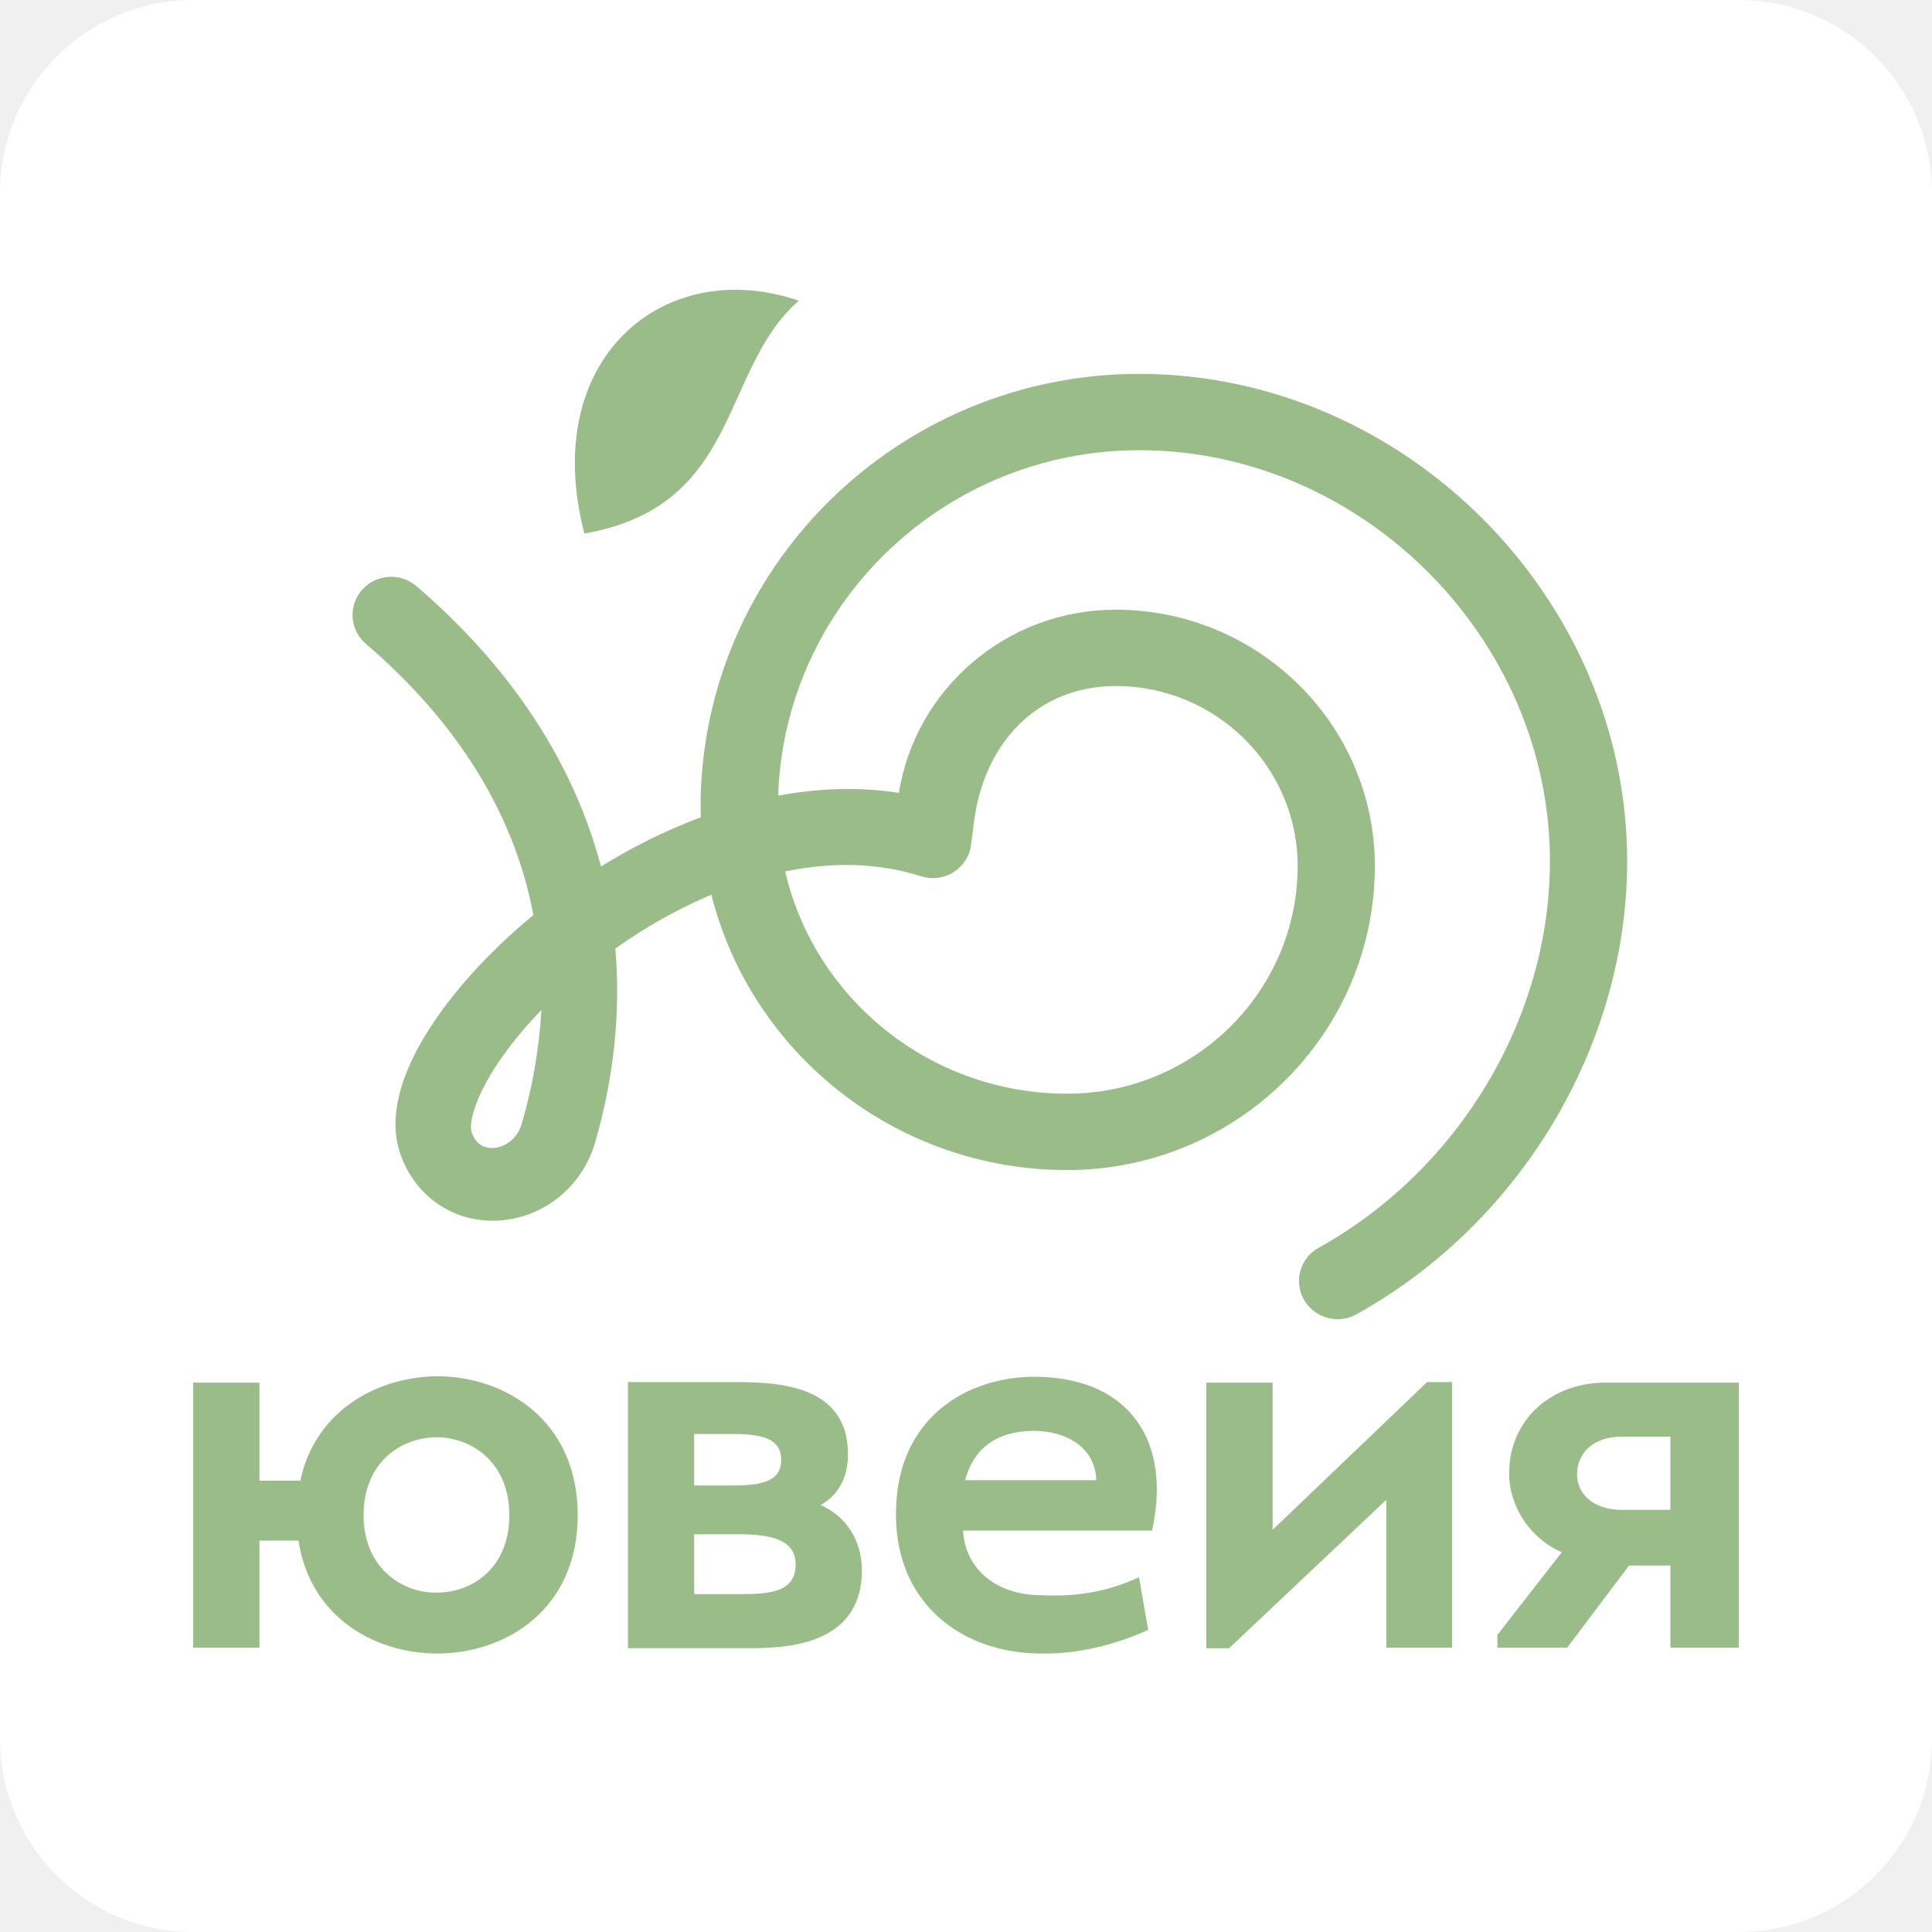
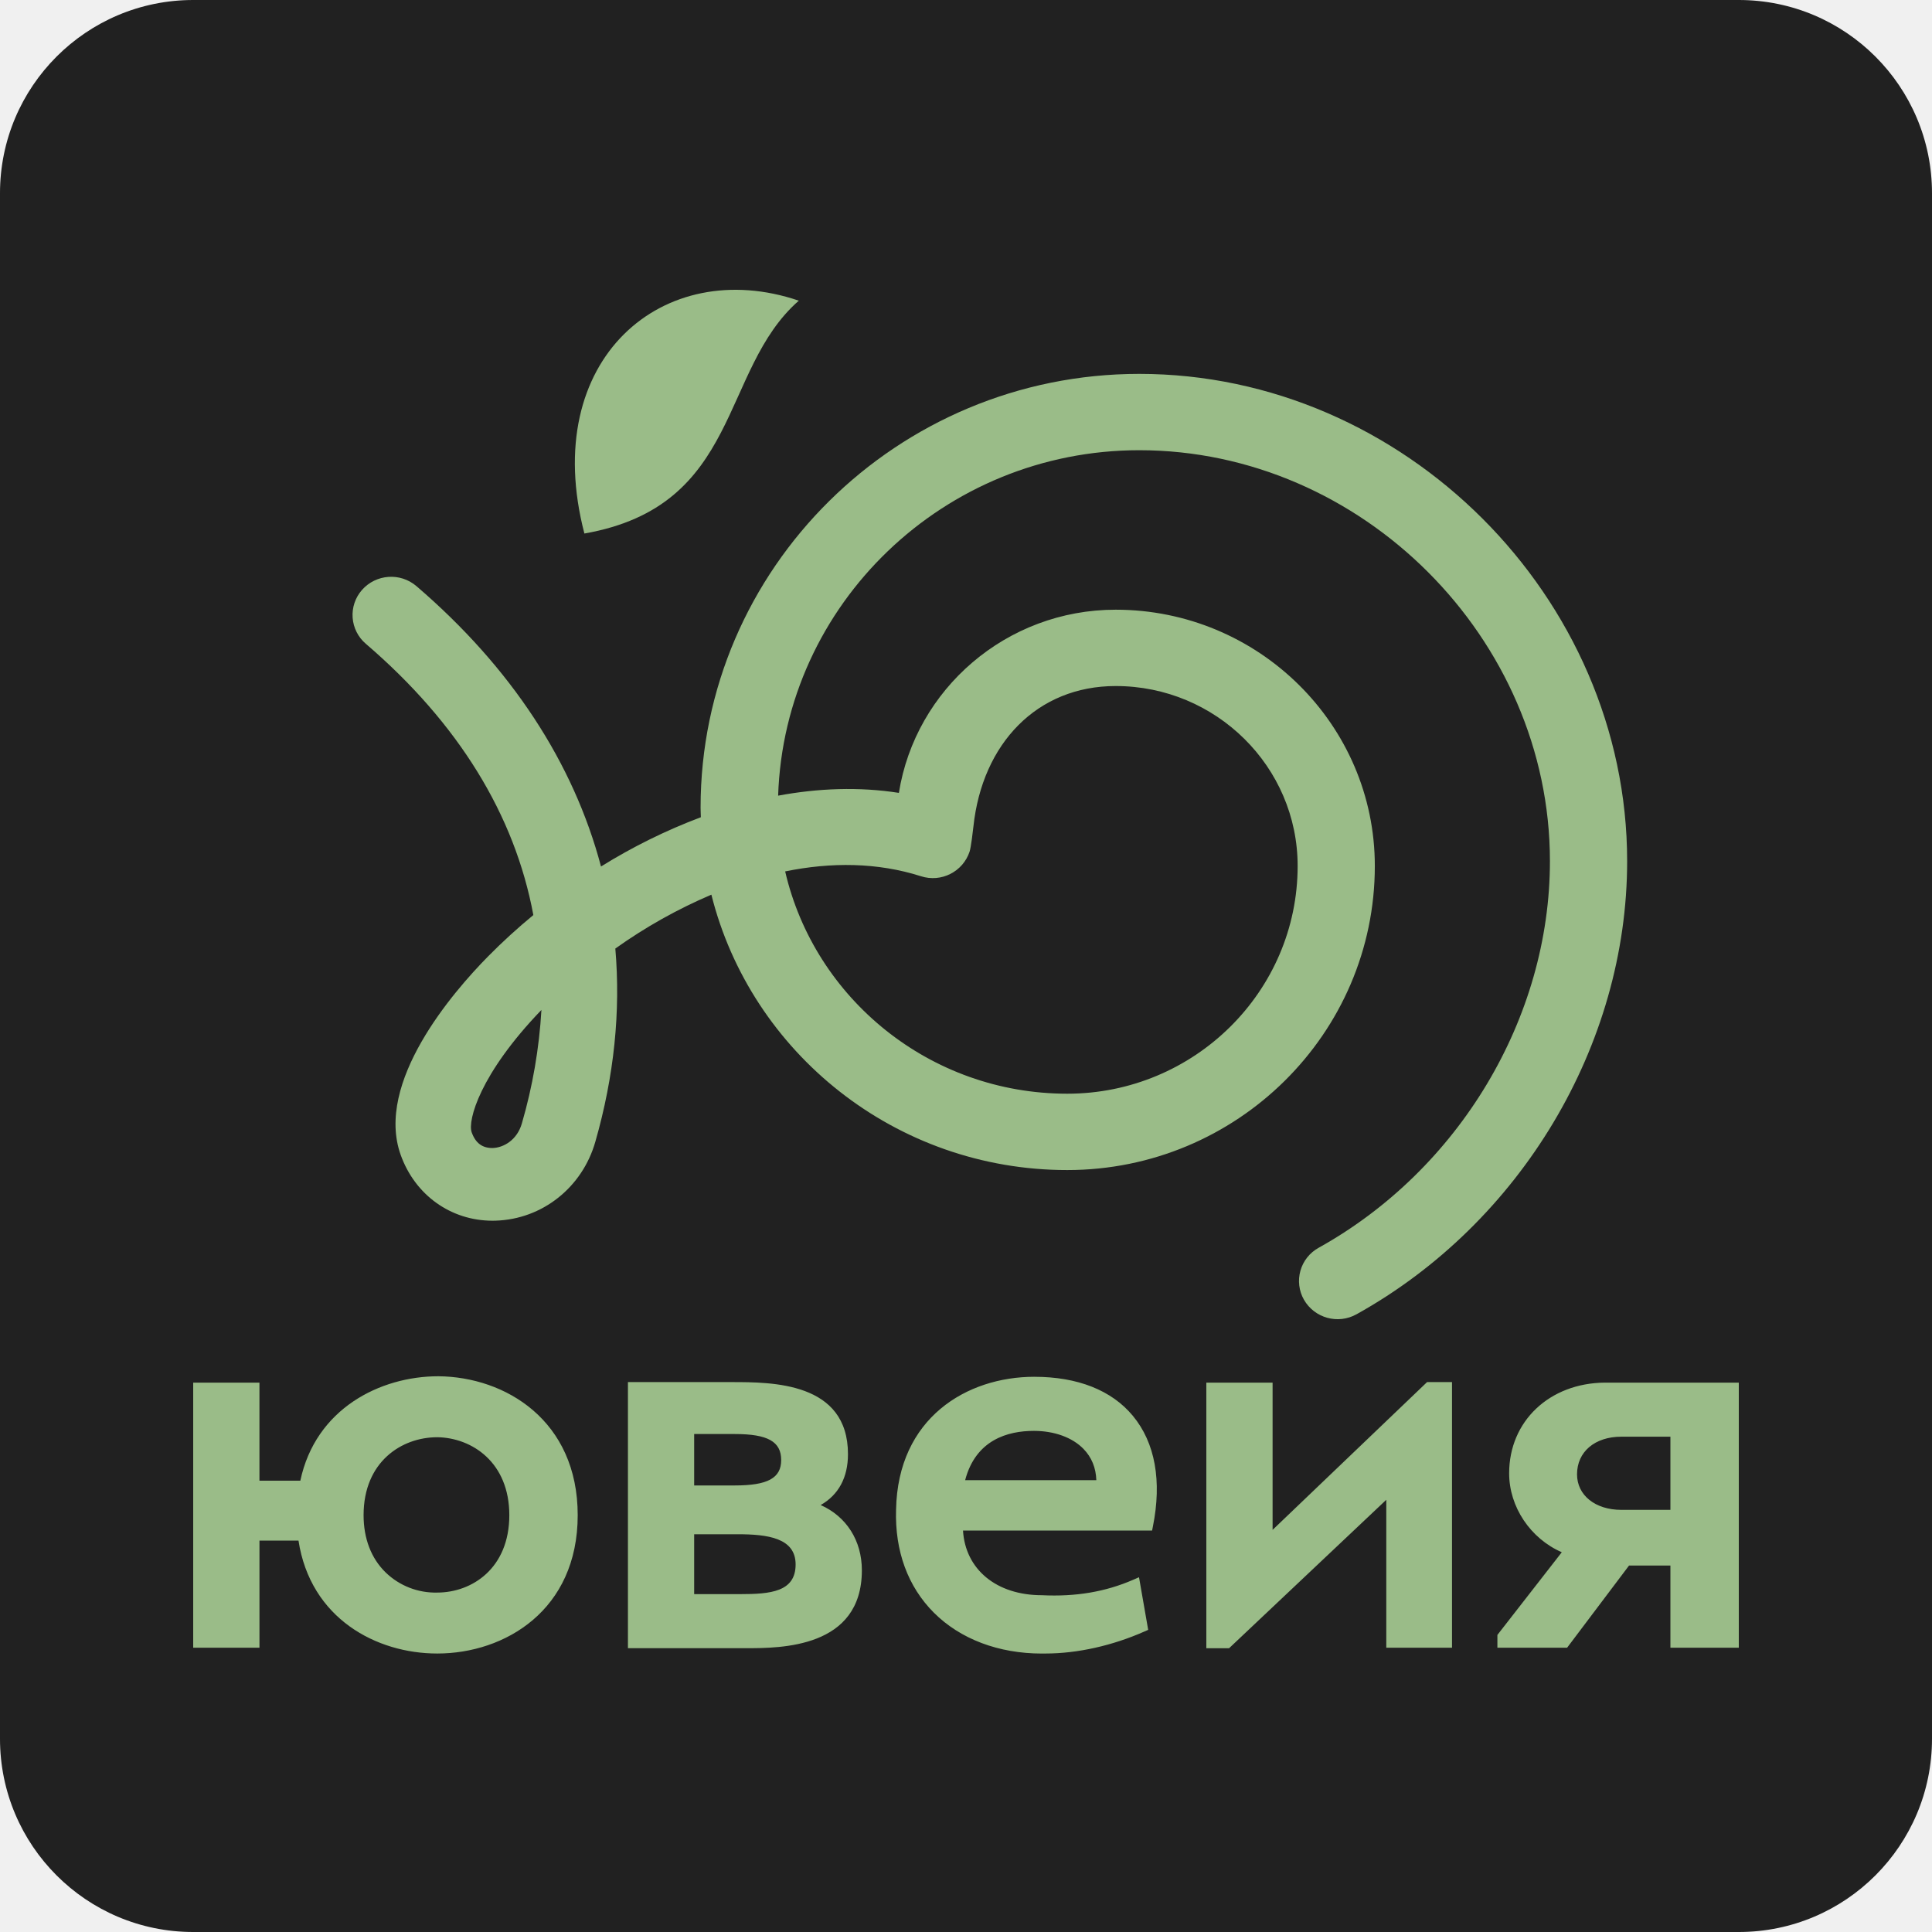
- <svg xmlns="http://www.w3.org/2000/svg" fill="none" viewBox="0 0 100 100">
-   <rect width="100" height="100" fill="#fff" rx="10" />
-   <path fill="#9ABC88" d="M22.629 74.39c1.798.025 3.733 1.298 3.733 4.035 0 2.752-1.933 4.006-3.73 4.006h-.003a3.701 3.701 0 01-2.668-1.041c-.748-.729-1.142-1.754-1.142-2.965 0-2.772 1.976-4.034 3.81-4.034zm.059-3.155c-3.011 0-6.354 1.675-7.143 5.406h-2.116v-5.076H10v13.72h3.43v-5.543h2.02c.62 4.035 4.03 5.844 7.182 5.844 3.502 0 7.27-2.24 7.27-7.161 0-4.9-3.739-7.162-7.214-7.19M35.93 79.412h2.239c1.563 0 3.012.189 3.012 1.563 0 1.422-1.302 1.537-2.874 1.537H35.93v-3.1zm2.1-2.525h-2.1v-2.662h2.1c1.708 0 2.404.39 2.404 1.346 0 .935-.696 1.316-2.404 1.316zm4.448 1.014c.927-.528 1.413-1.427 1.413-2.633 0-3.731-3.92-3.731-6.026-3.731h-5.363V85.31h6.11c1.794 0 5.998 0 5.998-4.033 0-1.54-.802-2.786-2.132-3.376M53.512 74.062c1.057 0 1.994.34 2.57.934.42.432.643.975.664 1.617h-6.79c.551-2.099 2.22-2.551 3.556-2.551zm.028-2.8c-3.5 0-7.071 2.128-7.16 6.88-.066 2.14.611 3.983 1.957 5.33 1.368 1.368 3.35 2.116 5.593 2.116.063 0 .127 0 .19-.002 1.642 0 3.464-.407 5.132-1.147l.178-.078-.475-2.723-.292.127c-1.44.627-2.984.889-4.736.803-2.352 0-3.961-1.335-4.082-3.348h9.787l.04-.199c.476-2.364.118-4.35-1.038-5.741-1.095-1.32-2.856-2.017-5.094-2.017M65.869 79.186v-7.622h-3.43v13.747h1.179l8.136-7.682v7.655h3.402V71.537h-1.291l-7.996 7.649zM86.46 74.363v3.787H83.92c-1.351 0-2.293-.757-2.293-1.839 0-1.166.921-1.948 2.293-1.948h2.541zm-3.4-2.799c-2.866.028-4.947 2-4.947 4.692 0 1.746 1.104 3.38 2.725 4.088l-3.333 4.28v.66h3.609l3.206-4.253h2.14v4.253H90v-13.72h-6.94zM47.67 45.354a2.004 2.004 0 002.516-1.273c.073-.225.174-1.077.197-1.292.457-4.313 3.304-7.28 7.364-7.28 5.194 0 9.419 4.178 9.419 9.312 0 6.501-5.35 11.789-11.925 11.789-7.111 0-13.078-4.926-14.601-11.506 2.376-.486 4.774-.47 7.03.25zM27.012 58.147c-.245.855-.938 1.257-1.516 1.275-.526.003-.88-.249-1.082-.814-.215-.6.41-3.01 3.61-6.333a26.535 26.535 0 01-1.012 5.872zm31.956-38.795c-12.52 0-22.706 10.07-22.706 22.447 0 .168.01.334.014.501a29.378 29.378 0 00-5.168 2.55c-1.42-5.357-4.636-10.294-9.553-14.512a2.014 2.014 0 00-2.819.198 1.96 1.96 0 00.2 2.787c4.796 4.114 7.708 8.861 8.67 14.04a30.756 30.756 0 00-2.352 2.149c-1.805 1.834-5.859 6.507-4.514 10.267.746 2.083 2.6 3.405 4.754 3.405.056 0 .112 0 .167-.003 2.405-.076 4.476-1.715 5.152-4.079.978-3.411 1.316-6.766 1.036-10.005a26.332 26.332 0 014.972-2.789c2.047 8.174 9.527 14.254 18.42 14.254 8.78 0 15.92-7.061 15.92-15.74 0-7.314-6.017-13.264-13.414-13.264-5.662 0-10.368 4.117-11.221 9.481-2.064-.323-4.17-.242-6.25.144.33-9.914 8.585-17.88 18.692-17.88 11.522 0 21.256 9.741 21.256 21.272 0 8.111-4.698 15.965-11.97 20.009a1.963 1.963 0 00-.762 2.69 2.011 2.011 0 002.721.753c8.509-4.732 14.008-13.937 14.008-23.452 0-13.672-11.565-25.223-25.253-25.223" />
-   <path fill="#9ABC88" d="M41.346 15.563c-6.997-2.382-13.451 3.013-11.098 12.052 8.145-1.43 6.988-8.453 11.098-12.052" />
+ <svg xmlns="http://www.w3.org/2000/svg" viewBox="0 0 100 100">
+   <style>
+     rect {
+       fill: #9ABC88;
+     }
+     path {
+       fill: #9ABC88;
+     }
+     .fill {
+       fill: #212121;
+     }
+     @media (prefers-color-scheme: dark) {
+       rect {
+         fill: #212121;
+       }
+       path {
+         fill: #212121;
+       }
+       .fill {
+       fill: #EEF5FF;
+     }
+     }
+   </style>
+   <rect class="fill" width="100" height="100" rx="10" />
+   <path d="M22.629 74.39c1.798.025 3.733 1.298 3.733 4.035 0 2.752-1.933 4.006-3.73 4.006h-.003a3.701 3.701 0 01-2.668-1.041c-.748-.729-1.142-1.754-1.142-2.965 0-2.772 1.976-4.034 3.81-4.034zm.059-3.155c-3.011 0-6.354 1.675-7.143 5.406h-2.116v-5.076H10v13.72h3.43v-5.543h2.02c.62 4.035 4.03 5.844 7.182 5.844 3.502 0 7.27-2.24 7.27-7.161 0-4.9-3.739-7.162-7.214-7.19M35.93 79.412h2.239c1.563 0 3.012.189 3.012 1.563 0 1.422-1.302 1.537-2.874 1.537H35.93v-3.1zm2.1-2.525h-2.1v-2.662h2.1c1.708 0 2.404.39 2.404 1.346 0 .935-.696 1.316-2.404 1.316zm4.448 1.014c.927-.528 1.413-1.427 1.413-2.633 0-3.731-3.92-3.731-6.026-3.731h-5.363V85.31h6.11c1.794 0 5.998 0 5.998-4.033 0-1.54-.802-2.786-2.132-3.376M53.512 74.062c1.057 0 1.994.34 2.57.934.42.432.643.975.664 1.617h-6.79c.551-2.099 2.22-2.551 3.556-2.551zm.028-2.8c-3.5 0-7.071 2.128-7.16 6.88-.066 2.14.611 3.983 1.957 5.33 1.368 1.368 3.35 2.116 5.593 2.116.063 0 .127 0 .19-.002 1.642 0 3.464-.407 5.132-1.147l.178-.078-.475-2.723-.292.127c-1.44.627-2.984.889-4.736.803-2.352 0-3.961-1.335-4.082-3.348h9.787l.04-.199c.476-2.364.118-4.35-1.038-5.741-1.095-1.32-2.856-2.017-5.094-2.017M65.869 79.186v-7.622h-3.43v13.747h1.179l8.136-7.682v7.655h3.402V71.537h-1.291l-7.996 7.649zM86.46 74.363v3.787H83.92c-1.351 0-2.293-.757-2.293-1.839 0-1.166.921-1.948 2.293-1.948h2.541zm-3.4-2.799c-2.866.028-4.947 2-4.947 4.692 0 1.746 1.104 3.38 2.725 4.088l-3.333 4.28v.66h3.609l3.206-4.253h2.14v4.253H90v-13.72h-6.94zM47.67 45.354a2.004 2.004 0 002.516-1.273c.073-.225.174-1.077.197-1.292.457-4.313 3.304-7.28 7.364-7.28 5.194 0 9.419 4.178 9.419 9.312 0 6.501-5.35 11.789-11.925 11.789-7.111 0-13.078-4.926-14.601-11.506 2.376-.486 4.774-.47 7.03.25zM27.012 58.147c-.245.855-.938 1.257-1.516 1.275-.526.003-.88-.249-1.082-.814-.215-.6.41-3.01 3.61-6.333a26.535 26.535 0 01-1.012 5.872zm31.956-38.795c-12.52 0-22.706 10.07-22.706 22.447 0 .168.01.334.014.501a29.378 29.378 0 00-5.168 2.55c-1.42-5.357-4.636-10.294-9.553-14.512a2.014 2.014 0 00-2.819.198 1.96 1.96 0 00.2 2.787c4.796 4.114 7.708 8.861 8.67 14.04a30.756 30.756 0 00-2.352 2.149c-1.805 1.834-5.859 6.507-4.514 10.267.746 2.083 2.6 3.405 4.754 3.405.056 0 .112 0 .167-.003 2.405-.076 4.476-1.715 5.152-4.079.978-3.411 1.316-6.766 1.036-10.005a26.332 26.332 0 014.972-2.789c2.047 8.174 9.527 14.254 18.42 14.254 8.78 0 15.92-7.061 15.92-15.74 0-7.314-6.017-13.264-13.414-13.264-5.662 0-10.368 4.117-11.221 9.481-2.064-.323-4.17-.242-6.25.144.33-9.914 8.585-17.88 18.692-17.88 11.522 0 21.256 9.741 21.256 21.272 0 8.111-4.698 15.965-11.97 20.009a1.963 1.963 0 00-.762 2.69 2.011 2.011 0 002.721.753c8.509-4.732 14.008-13.937 14.008-23.452 0-13.672-11.565-25.223-25.253-25.223" />
+   <path d="M41.346 15.563c-6.997-2.382-13.451 3.013-11.098 12.052 8.145-1.43 6.988-8.453 11.098-12.052" />
</svg>
